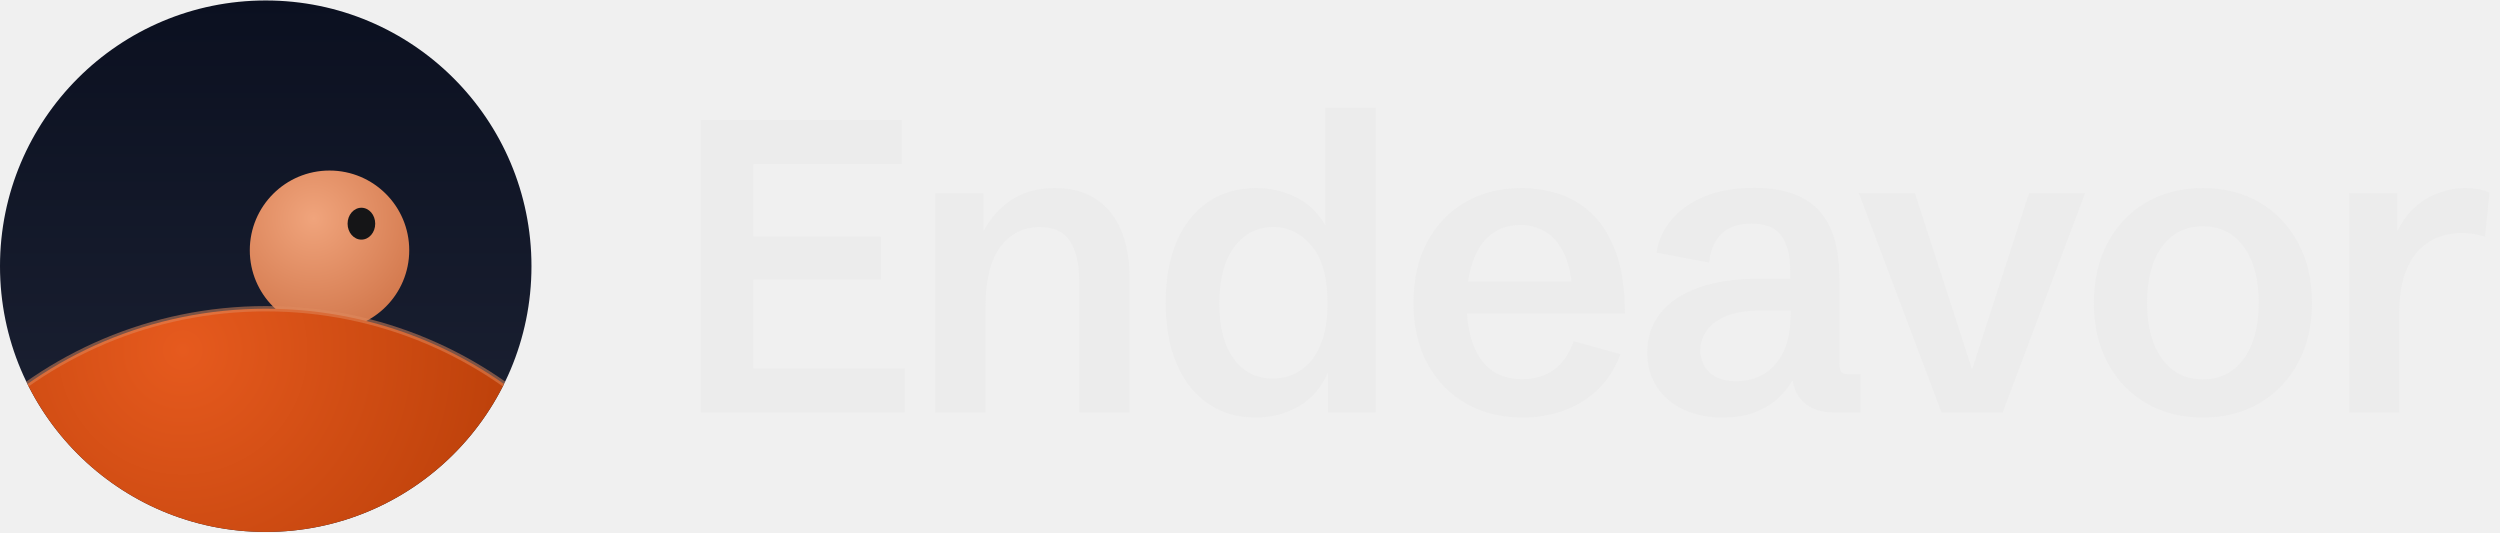
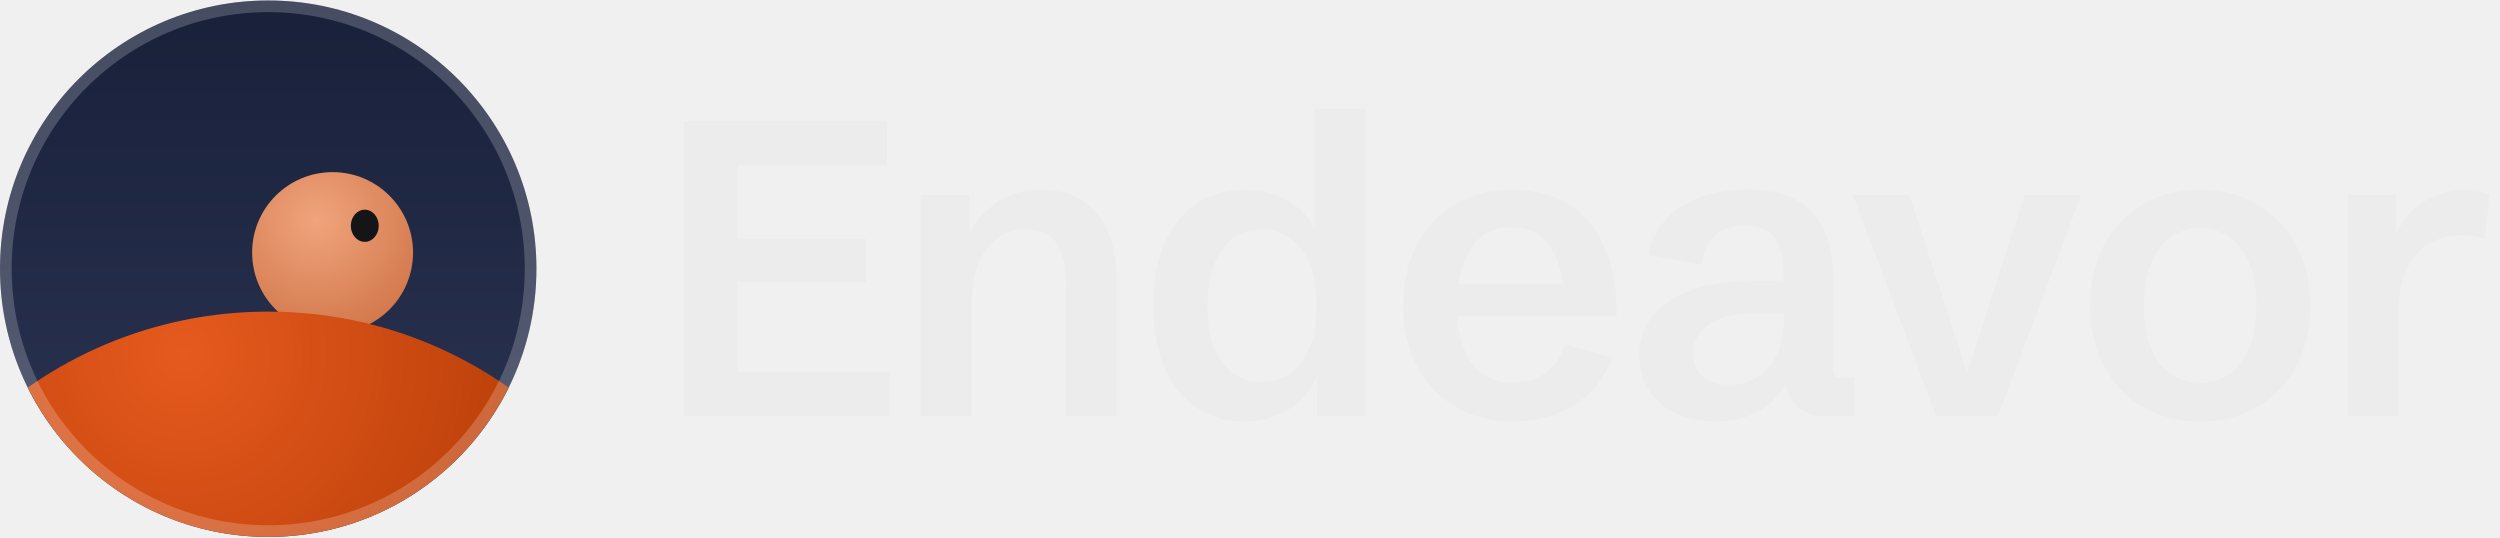
- <svg xmlns="http://www.w3.org/2000/svg" width="216" height="46" viewBox="0 0 216.38 46" role="img" aria-label="Endeavor">
-   <g transform="translate(0.00 0.00) scale(0.46)">
+ <svg xmlns="http://www.w3.org/2000/svg" width="214" height="46" viewBox="0 0 214.38 46" role="img" aria-label="Endeavor">
+   <g transform="scale(0.46)">
    <defs>
      <linearGradient id="bsky" x1="0" y1="0" x2="0" y2="1">
-         <stop offset="0" stop-color="#0B1020" />
-         <stop offset="1" stop-color="#1E2436" />
+         <stop offset="0" stop-color="#18203A" />
+         <stop offset="1" stop-color="#2C3553" />
      </linearGradient>
      <radialGradient id="bshell" cx="0.4" cy="0.05" r="0.6">
        <stop offset="0" stop-color="#E65A1E" />
        <stop offset="1" stop-color="#A83400" />
      </radialGradient>
      <radialGradient id="bhead" cx="0.4" cy="0.3" r="0.8">
        <stop offset="0" stop-color="#F0A47C" />
        <stop offset="1" stop-color="#D07448" />
      </radialGradient>
      <clipPath id="bclip">
        <circle cx="50" cy="50" r="50" />
      </clipPath>
    </defs>
    <g clip-path="url(#bclip)">
      <rect width="100" height="100" fill="url(#bsky)" />
      <circle cx="62" cy="47" r="15" fill="url(#bhead)" />
      <ellipse cx="68" cy="42" rx="2.6" ry="3" fill="#151517" />
      <circle cx="50" cy="136" r="78" fill="url(#bshell)" />
-       <circle cx="50" cy="136" r="78" fill="none" stroke="#E08A5E" stroke-opacity=".5" stroke-width="1" />
+       <circle cx="50" cy="50" r="50" fill="none" stroke="#fff" stroke-opacity=".2" stroke-width="4.35" />
    </g>
  </g>
-   <path transform="translate(58 35.66)" fill="#ECECEC" d="M2.654 0.0V-25.312H20.057V-21.498H7.207V-15.223H18.246V-11.514H7.207V-3.814H20.303V0.0ZM22.958 0.0V-18.984H27.124V-14.643L27.001 -15.416Q27.827 -17.209 29.426 -18.316Q31.026 -19.424 33.311 -19.424Q35.438 -19.424 36.871 -18.466Q38.303 -17.508 39.033 -15.776Q39.762 -14.045 39.762 -11.725V0.0H35.403V-11.426Q35.403 -13.57 34.621 -14.81Q33.839 -16.049 31.993 -16.049Q29.866 -16.049 28.583 -14.326Q27.3 -12.604 27.3 -9.176V0.0ZM50.679 0.439Q48.341 0.439 46.575 -0.756Q44.808 -1.951 43.85 -4.192Q42.892 -6.434 42.892 -9.527Q42.892 -12.621 43.859 -14.836Q44.826 -17.051 46.592 -18.237Q48.359 -19.424 50.732 -19.424Q52.736 -19.424 54.458 -18.475Q56.181 -17.525 57.165 -15.311L56.708 -15.24V-26.367H61.068V0.0H56.937V-3.867L57.007 -3.604Q56.128 -1.529 54.432 -0.545Q52.736 0.439 50.679 0.439ZM52.156 -2.936Q53.492 -2.936 54.564 -3.639Q55.636 -4.342 56.269 -5.792Q56.902 -7.242 56.902 -9.457Q56.902 -12.779 55.531 -14.414Q54.16 -16.049 52.191 -16.049Q50.117 -16.049 48.825 -14.317Q47.533 -12.586 47.533 -9.422Q47.533 -6.363 48.781 -4.649Q50.029 -2.936 52.156 -2.936ZM73.778 0.439Q71.018 0.439 68.891 -0.773Q66.764 -1.986 65.551 -4.219Q64.338 -6.451 64.338 -9.492Q64.338 -12.533 65.533 -14.766Q66.729 -16.998 68.838 -18.211Q70.947 -19.424 73.707 -19.424Q75.254 -19.424 76.827 -18.949Q78.401 -18.475 79.71 -17.271Q81.02 -16.066 81.828 -13.948Q82.637 -11.83 82.637 -8.578H67.133V-11.338H78.77L78.102 -10.336Q77.996 -12.463 77.372 -13.755Q76.748 -15.047 75.773 -15.636Q74.797 -16.225 73.602 -16.225Q72.09 -16.225 71.053 -15.407Q70.016 -14.59 69.48 -13.069Q68.944 -11.549 68.944 -9.475Q68.944 -6.381 70.156 -4.632Q71.369 -2.883 73.742 -2.883Q75.36 -2.883 76.502 -3.709Q77.645 -4.535 78.207 -6.17L82.25 -5.045Q81.565 -3.199 80.299 -1.986Q79.033 -0.773 77.346 -0.167Q75.658 0.439 73.778 0.439ZM91.093 0.439Q89.247 0.439 87.77 -0.229Q86.294 -0.896 85.433 -2.171Q84.571 -3.445 84.571 -5.221Q84.571 -7.137 85.687 -8.569Q86.804 -10.002 88.992 -10.793Q91.181 -11.584 94.415 -11.584H97.263L96.946 -11.162V-12.234Q96.946 -14.273 96.173 -15.311Q95.399 -16.348 93.606 -16.348Q91.901 -16.348 90.987 -15.451Q90.073 -14.555 89.933 -12.973L85.38 -13.834Q85.608 -15.398 86.654 -16.664Q87.7 -17.93 89.511 -18.686Q91.321 -19.441 93.87 -19.441Q96.296 -19.441 97.931 -18.615Q99.565 -17.789 100.383 -16.058Q101.2 -14.326 101.2 -11.584V-4.289Q101.2 -3.691 101.367 -3.498Q101.534 -3.305 102.079 -3.305H103.028V0.0H100.761Q99.038 0.0 98.071 -0.923Q97.104 -1.846 97.104 -3.463V-4.535L97.843 -4.324Q97.597 -3.568 97.122 -2.742Q96.647 -1.916 95.856 -1.195Q95.065 -0.475 93.896 -0.018Q92.727 0.439 91.093 0.439ZM92.288 -2.707Q93.606 -2.707 94.67 -3.331Q95.733 -3.955 96.357 -5.247Q96.981 -6.539 96.981 -8.508V-8.824H94.485Q92.429 -8.824 91.268 -8.288Q90.108 -7.752 89.634 -6.97Q89.159 -6.188 89.159 -5.414Q89.159 -4.746 89.467 -4.122Q89.774 -3.498 90.46 -3.103Q91.145 -2.707 92.288 -2.707ZM110.043 0.0 102.888 -18.984H107.74L112.943 -2.936H112.433L117.619 -18.984H122.47L115.334 0.0ZM132.666 0.439Q129.871 0.439 127.736 -0.817Q125.6 -2.074 124.413 -4.315Q123.227 -6.557 123.227 -9.492Q123.227 -12.428 124.413 -14.669Q125.6 -16.91 127.736 -18.167Q129.871 -19.424 132.666 -19.424Q135.461 -19.424 137.588 -18.167Q139.715 -16.91 140.91 -14.669Q142.106 -12.428 142.106 -9.492Q142.106 -6.557 140.91 -4.315Q139.715 -2.074 137.579 -0.817Q135.444 0.439 132.666 0.439ZM132.666 -2.865Q134.899 -2.865 136.2 -4.649Q137.5 -6.434 137.5 -9.492Q137.5 -12.568 136.2 -14.344Q134.899 -16.119 132.666 -16.119Q130.416 -16.119 129.124 -14.344Q127.832 -12.568 127.832 -9.492Q127.832 -6.434 129.124 -4.649Q130.416 -2.865 132.666 -2.865ZM145.323 0.0V-18.984H149.489V-14.801L149.331 -15.328Q150.21 -17.385 151.862 -18.404Q153.515 -19.424 155.378 -19.424Q155.905 -19.424 156.441 -19.336Q156.978 -19.248 157.47 -19.037L157.083 -15.223Q156.011 -15.539 154.991 -15.539Q154.235 -15.539 153.313 -15.267Q152.39 -14.994 151.564 -14.256Q150.737 -13.518 150.201 -12.138Q149.665 -10.758 149.665 -8.561V0.0Z" />
+   <path transform="translate(56 35.66)" fill="#ECECEC" d="M2.654 0.0V-25.312H20.057V-21.498H7.207V-15.223H18.246V-11.514H7.207V-3.814H20.303V0.0ZM22.958 0.0V-18.984H27.124V-14.643L27.001 -15.416Q27.827 -17.209 29.426 -18.316Q31.026 -19.424 33.311 -19.424Q35.438 -19.424 36.871 -18.466Q38.303 -17.508 39.033 -15.776Q39.762 -14.045 39.762 -11.725V0.0H35.403V-11.426Q35.403 -13.57 34.621 -14.81Q33.839 -16.049 31.993 -16.049Q29.866 -16.049 28.583 -14.326Q27.3 -12.604 27.3 -9.176V0.0ZM50.679 0.439Q48.341 0.439 46.575 -0.756Q44.808 -1.951 43.85 -4.192Q42.892 -6.434 42.892 -9.527Q42.892 -12.621 43.859 -14.836Q44.826 -17.051 46.592 -18.237Q48.359 -19.424 50.732 -19.424Q52.736 -19.424 54.458 -18.475Q56.181 -17.525 57.165 -15.311L56.708 -15.24V-26.367H61.068V0.0H56.937V-3.867L57.007 -3.604Q56.128 -1.529 54.432 -0.545Q52.736 0.439 50.679 0.439ZM52.156 -2.936Q53.492 -2.936 54.564 -3.639Q55.636 -4.342 56.269 -5.792Q56.902 -7.242 56.902 -9.457Q56.902 -12.779 55.531 -14.414Q54.16 -16.049 52.191 -16.049Q50.117 -16.049 48.825 -14.317Q47.533 -12.586 47.533 -9.422Q47.533 -6.363 48.781 -4.649Q50.029 -2.936 52.156 -2.936ZM73.778 0.439Q71.018 0.439 68.891 -0.773Q66.764 -1.986 65.551 -4.219Q64.338 -6.451 64.338 -9.492Q64.338 -12.533 65.533 -14.766Q66.729 -16.998 68.838 -18.211Q70.947 -19.424 73.707 -19.424Q75.254 -19.424 76.827 -18.949Q78.401 -18.475 79.71 -17.271Q81.02 -16.066 81.828 -13.948Q82.637 -11.83 82.637 -8.578H67.133V-11.338H78.77L78.102 -10.336Q77.996 -12.463 77.372 -13.755Q76.748 -15.047 75.773 -15.636Q74.797 -16.225 73.602 -16.225Q72.09 -16.225 71.053 -15.407Q70.016 -14.59 69.48 -13.069Q68.944 -11.549 68.944 -9.475Q68.944 -6.381 70.156 -4.632Q71.369 -2.883 73.742 -2.883Q75.36 -2.883 76.502 -3.709Q77.645 -4.535 78.207 -6.17L82.25 -5.045Q81.565 -3.199 80.299 -1.986Q79.033 -0.773 77.346 -0.167Q75.658 0.439 73.778 0.439ZM91.093 0.439Q89.247 0.439 87.77 -0.229Q86.294 -0.896 85.433 -2.171Q84.571 -3.445 84.571 -5.221Q84.571 -7.137 85.687 -8.569Q86.804 -10.002 88.992 -10.793Q91.181 -11.584 94.415 -11.584H97.263L96.946 -11.162V-12.234Q96.946 -14.273 96.173 -15.311Q95.399 -16.348 93.606 -16.348Q91.901 -16.348 90.987 -15.451Q90.073 -14.555 89.933 -12.973L85.38 -13.834Q85.608 -15.398 86.654 -16.664Q87.7 -17.93 89.511 -18.686Q91.321 -19.441 93.87 -19.441Q96.296 -19.441 97.931 -18.615Q99.565 -17.789 100.383 -16.058Q101.2 -14.326 101.2 -11.584V-4.289Q101.2 -3.691 101.367 -3.498Q101.534 -3.305 102.079 -3.305H103.028V0.0H100.761Q99.038 0.0 98.071 -0.923Q97.104 -1.846 97.104 -3.463V-4.535L97.843 -4.324Q97.597 -3.568 97.122 -2.742Q96.647 -1.916 95.856 -1.195Q95.065 -0.475 93.896 -0.018Q92.727 0.439 91.093 0.439ZM92.288 -2.707Q93.606 -2.707 94.67 -3.331Q95.733 -3.955 96.357 -5.247Q96.981 -6.539 96.981 -8.508V-8.824H94.485Q92.429 -8.824 91.268 -8.288Q90.108 -7.752 89.634 -6.97Q89.159 -6.188 89.159 -5.414Q89.159 -4.746 89.467 -4.122Q89.774 -3.498 90.46 -3.103Q91.145 -2.707 92.288 -2.707ZM110.043 0.0 102.888 -18.984H107.74L112.943 -2.936H112.433L117.619 -18.984H122.47L115.334 0.0ZM132.666 0.439Q129.871 0.439 127.736 -0.817Q125.6 -2.074 124.413 -4.315Q123.227 -6.557 123.227 -9.492Q123.227 -12.428 124.413 -14.669Q125.6 -16.91 127.736 -18.167Q129.871 -19.424 132.666 -19.424Q135.461 -19.424 137.588 -18.167Q139.715 -16.91 140.91 -14.669Q142.106 -12.428 142.106 -9.492Q142.106 -6.557 140.91 -4.315Q139.715 -2.074 137.579 -0.817Q135.444 0.439 132.666 0.439ZM132.666 -2.865Q134.899 -2.865 136.2 -4.649Q137.5 -6.434 137.5 -9.492Q137.5 -12.568 136.2 -14.344Q134.899 -16.119 132.666 -16.119Q130.416 -16.119 129.124 -14.344Q127.832 -12.568 127.832 -9.492Q127.832 -6.434 129.124 -4.649Q130.416 -2.865 132.666 -2.865ZM145.323 0.0V-18.984H149.489V-14.801L149.331 -15.328Q150.21 -17.385 151.862 -18.404Q153.515 -19.424 155.378 -19.424Q155.905 -19.424 156.441 -19.336Q156.978 -19.248 157.47 -19.037L157.083 -15.223Q156.011 -15.539 154.991 -15.539Q154.235 -15.539 153.313 -15.267Q152.39 -14.994 151.564 -14.256Q150.737 -13.518 150.201 -12.138Q149.665 -10.758 149.665 -8.561V0.0Z" />
</svg>
